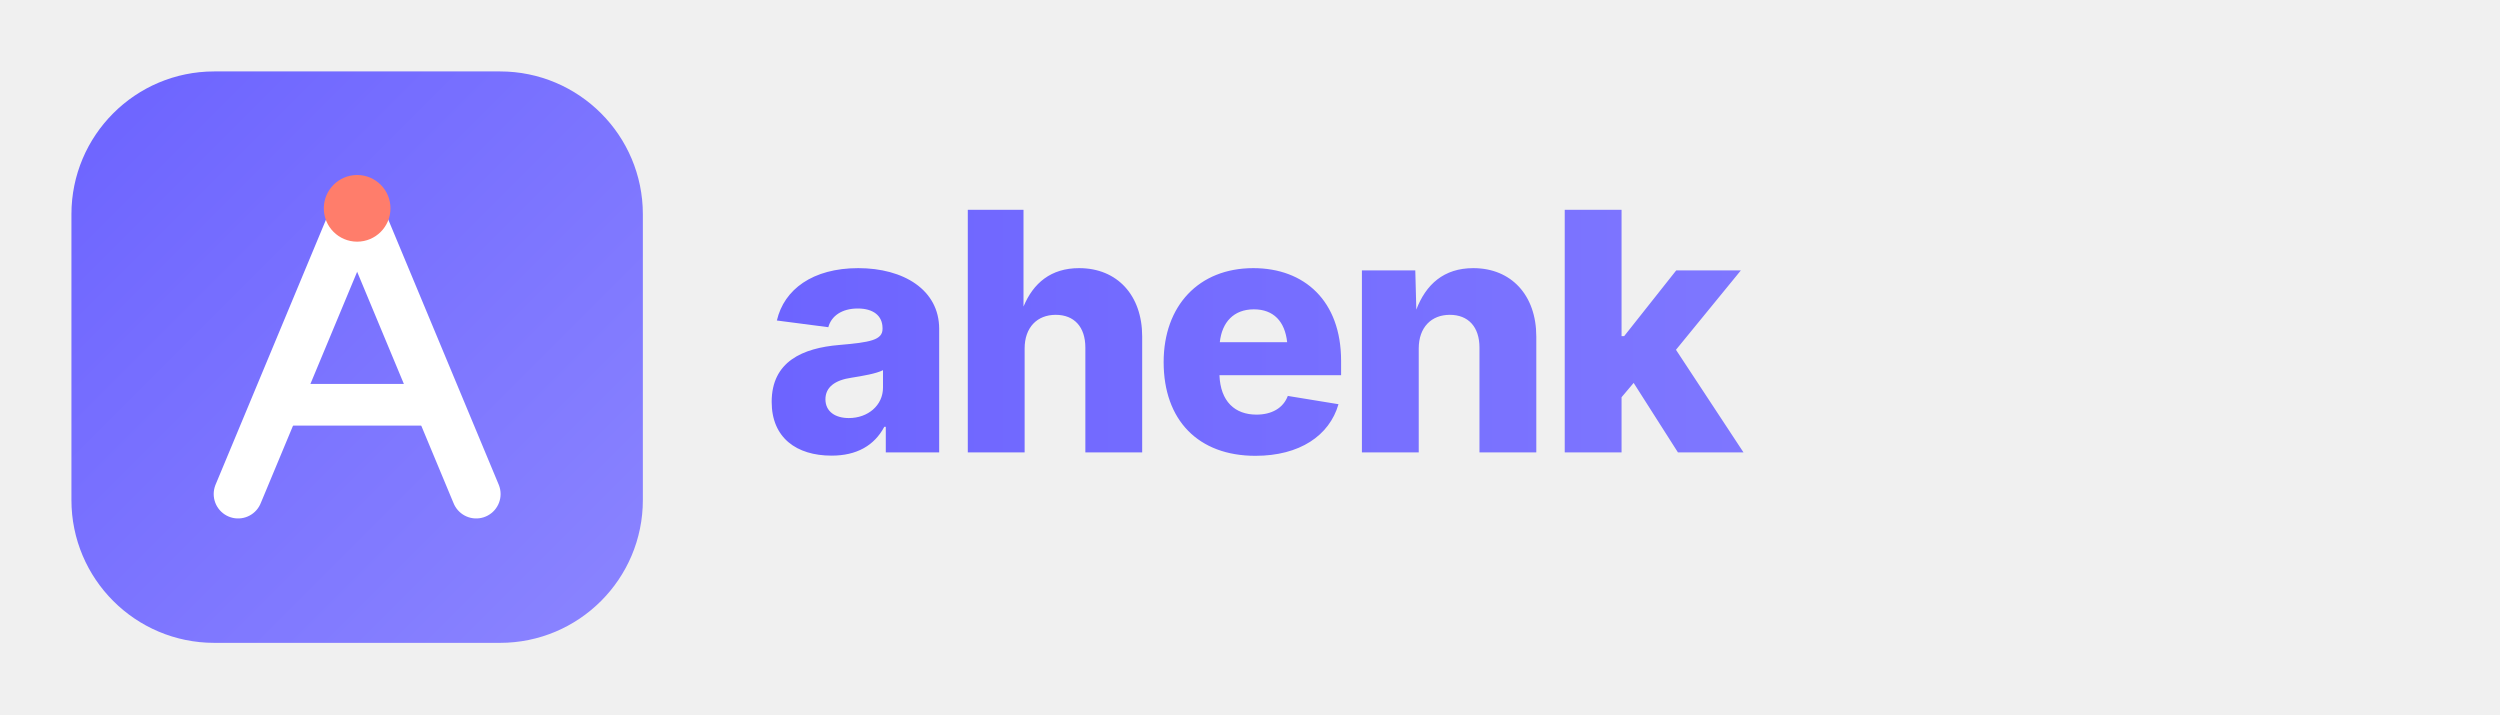
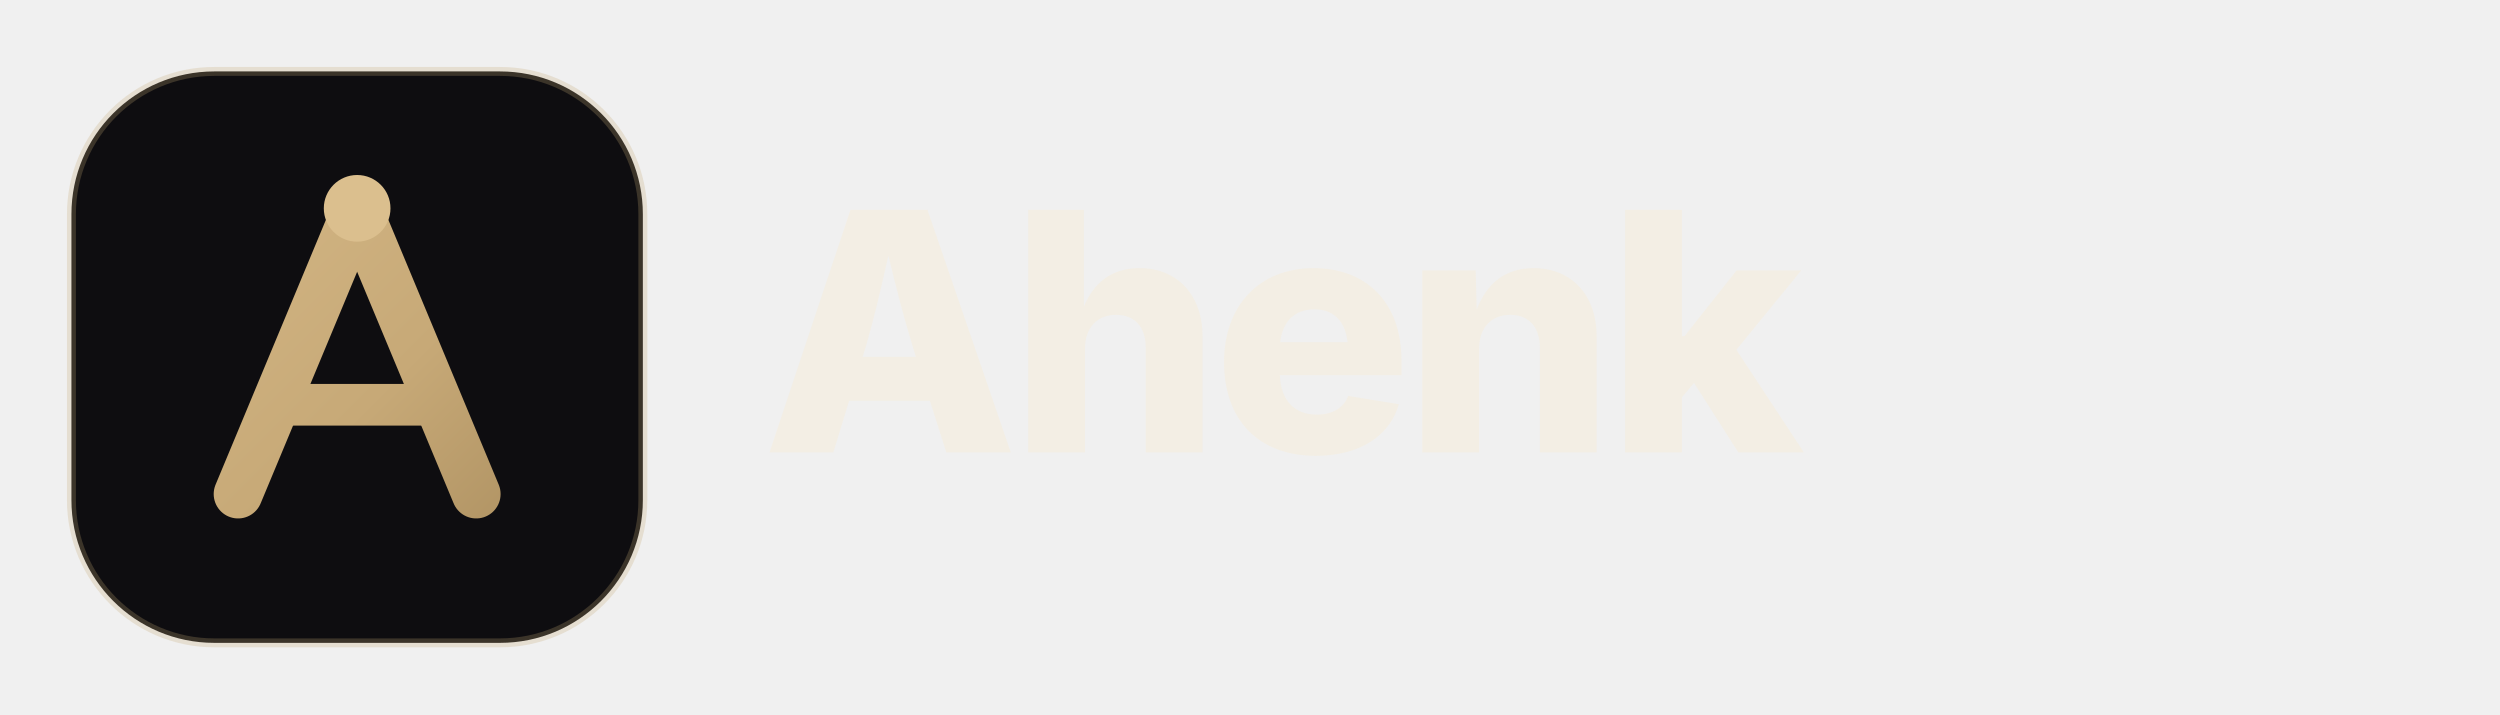
<svg xmlns="http://www.w3.org/2000/svg" width="420" height="120" viewBox="0 0 420 120" fill="none" role="img" aria-label="Ahenk logo">
  <defs>
    <linearGradient id="ah-mark" x1="0" y1="0" x2="96" y2="96" gradientUnits="userSpaceOnUse">
-       <stop stop-color="#6C63FF" />
-       <stop offset="1" stop-color="#8B85FF" />
-     </linearGradient>
-     <linearGradient id="ah-word" x1="120" y1="0" x2="420" y2="0" gradientUnits="userSpaceOnUse">
-       <stop stop-color="#6C63FF" />
-       <stop offset="1" stop-color="#8B85FF" />
+       <stop stop-color="#DBBF8E" />
+       <stop offset="0.55" stop-color="#C7A977" />
+       <stop offset="1" stop-color="#9C8052" />
    </linearGradient>
  </defs>
  <g transform="translate(12 12)">
-     <rect width="96" height="96" rx="24" fill="url(#ah-mark)" />
-     <path d="M48 23 L28 71" stroke="#fff" stroke-width="8.2" stroke-linecap="round" />
-     <path d="M48 23 L68 71" stroke="#fff" stroke-width="8.2" stroke-linecap="round" />
-     <path d="M37.4 56 H58.6" stroke="#fff" stroke-width="7" stroke-linecap="round" />
-     <circle cx="48" cy="23" r="5.6" fill="#FF7D6B" />
+     <rect width="96" height="96" rx="24" fill="#0E0D10" stroke="#C7A977" stroke-opacity="0.25" stroke-width="1.5" />
+     <path d="M48 23 L28 71" stroke="url(#ah-mark)" stroke-width="8.2" stroke-linecap="round" />
+     <path d="M48 23 L68 71" stroke="url(#ah-mark)" stroke-width="8.2" stroke-linecap="round" />
+     <path d="M37.4 56 H58.6" stroke="url(#ah-mark)" stroke-width="7" stroke-linecap="round" />
+     <circle cx="48" cy="23" r="5.6" fill="#DBBF8E" />
  </g>
-   <text x="128" y="76" font-family="Inter, system-ui, sans-serif" font-size="56" font-weight="800" letter-spacing="-1.5" fill="url(#ah-word)">ahenk</text>
+   <text x="128" y="76" font-family="Manrope, Inter, system-ui, sans-serif" font-size="56" font-weight="800" letter-spacing="-1.5" fill="#F3EEE4">Ahenk</text>
</svg>
